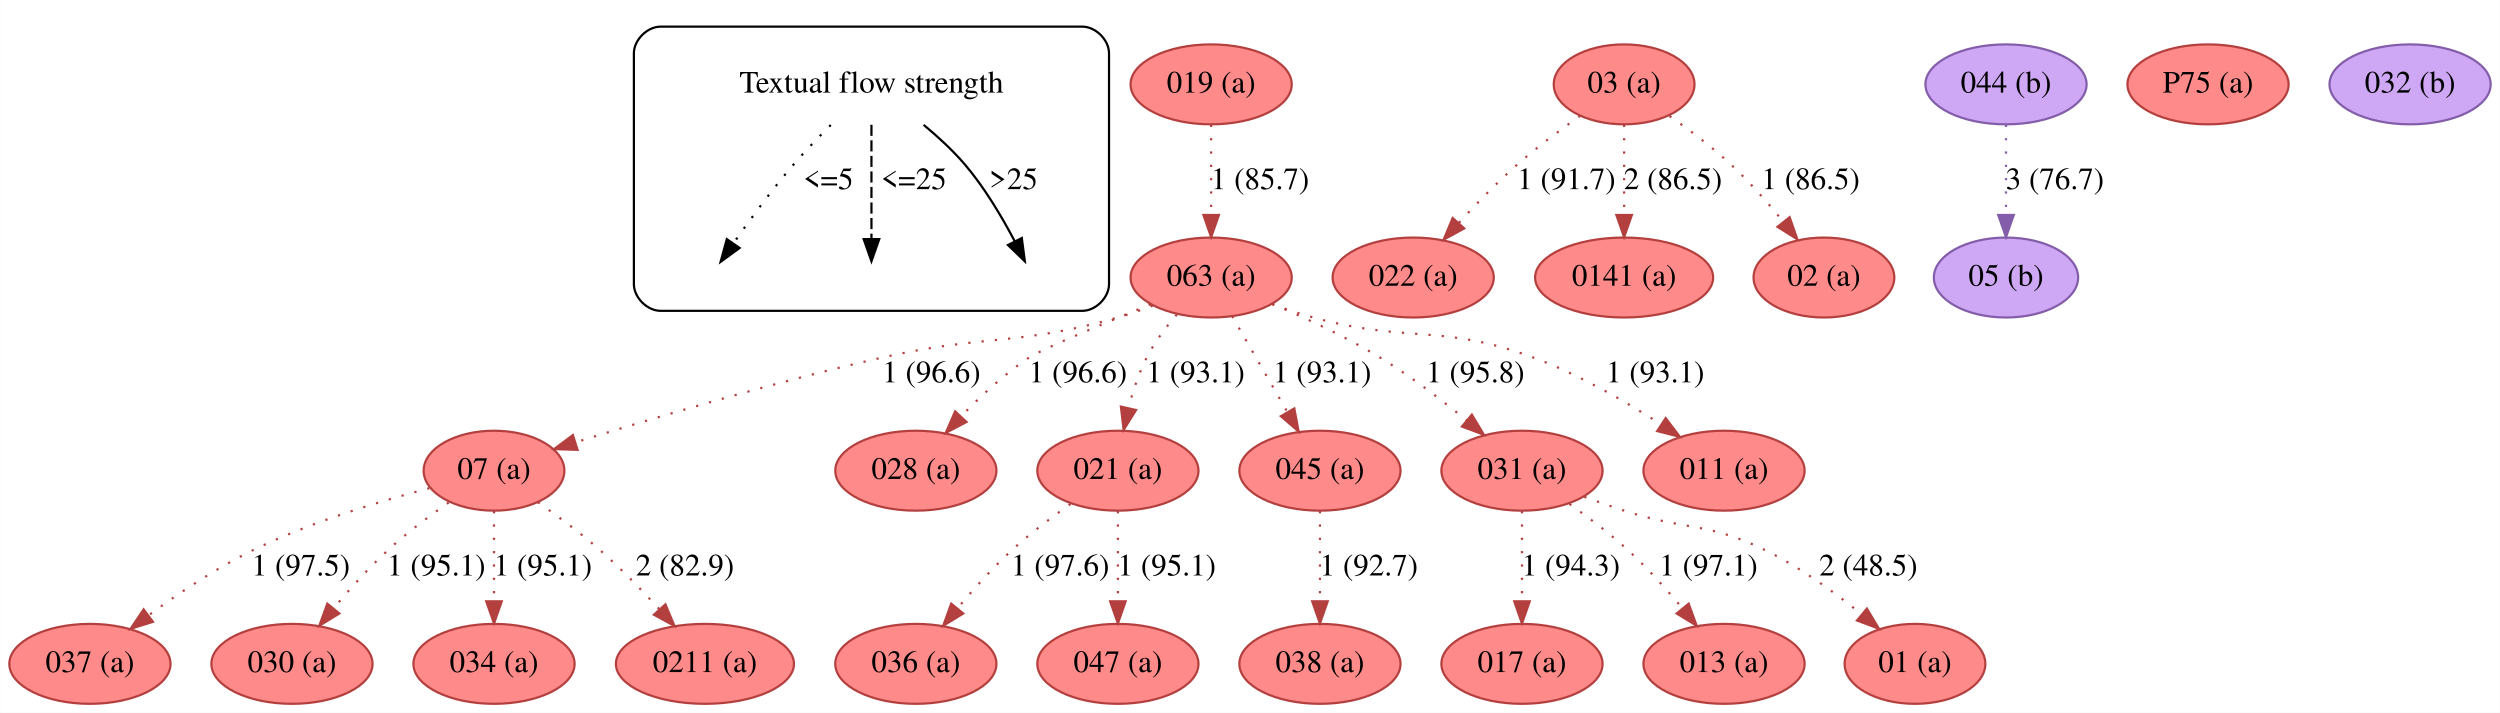
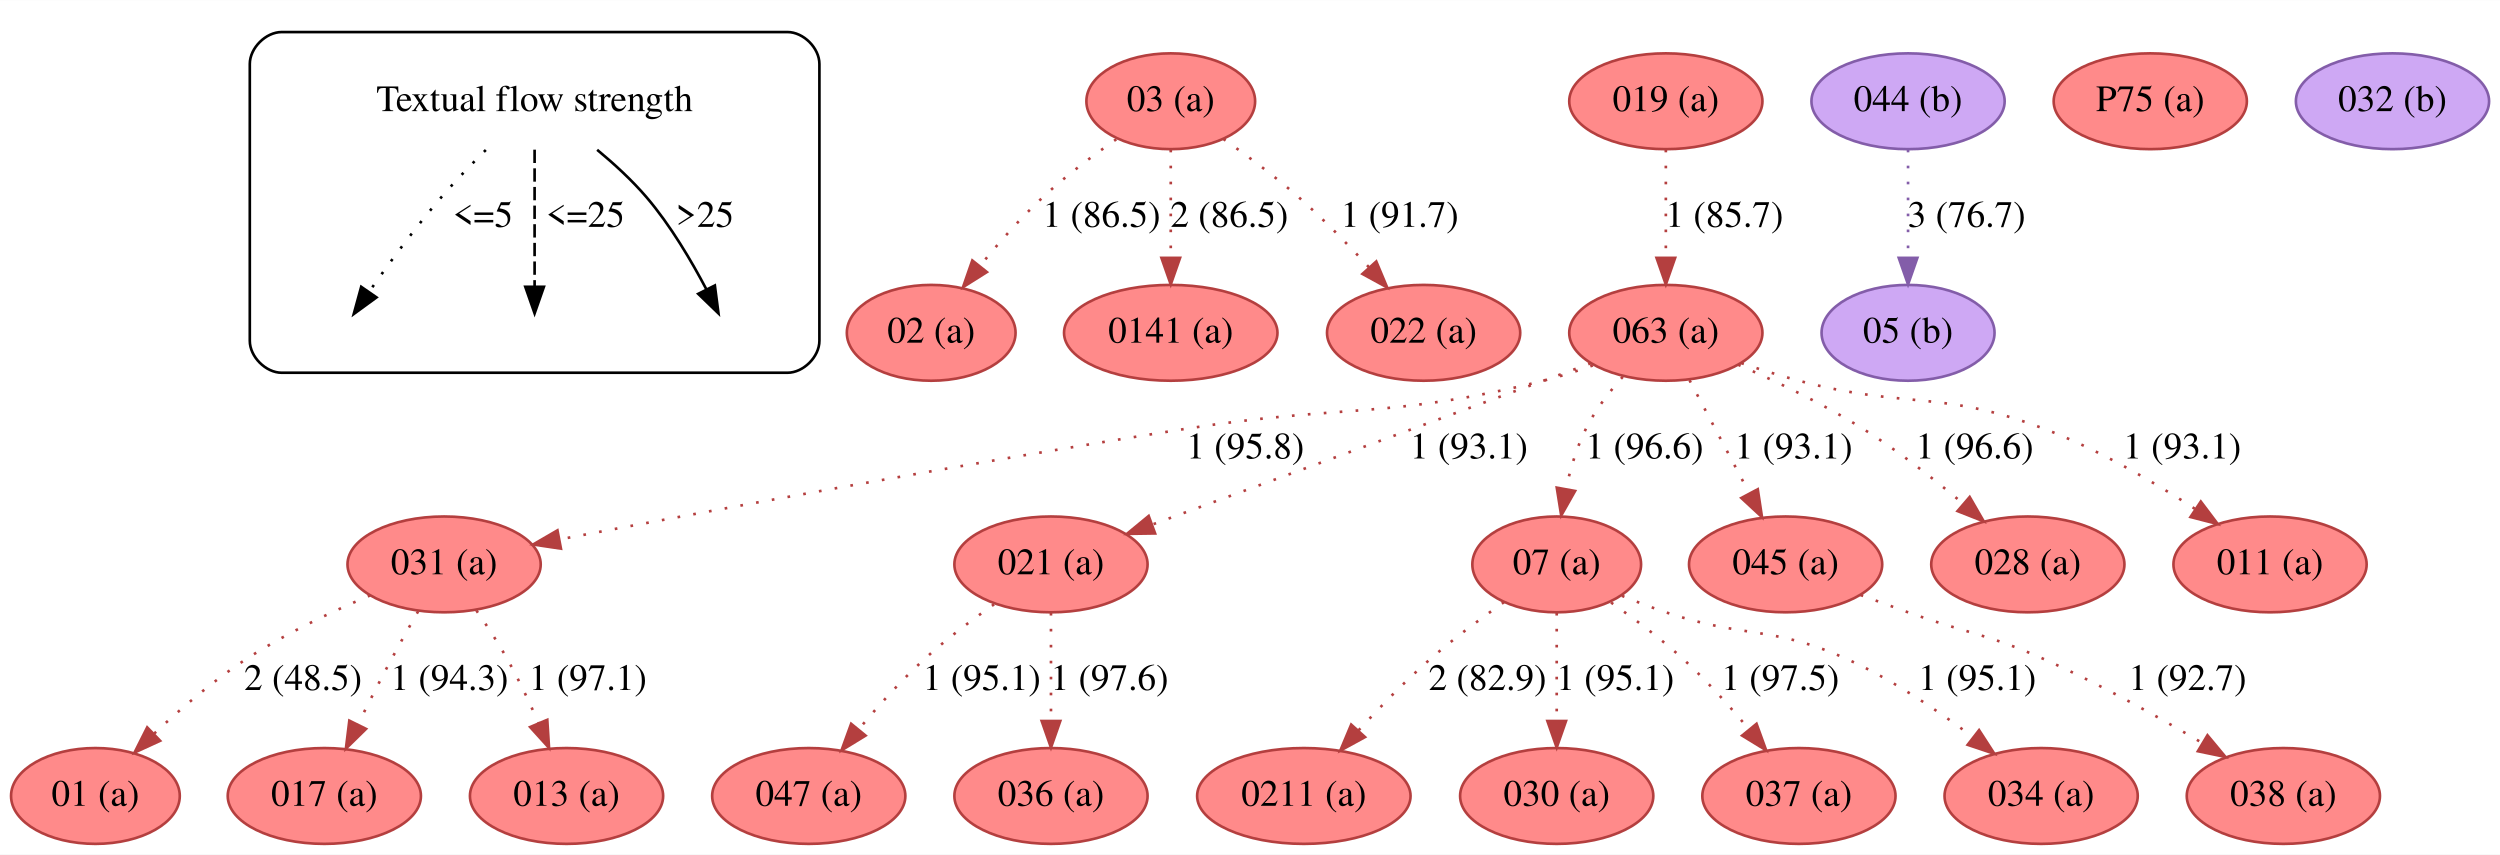
- <svg xmlns="http://www.w3.org/2000/svg" width="1126pt" height="321pt" viewBox="0.00 0.00 1125.79 321.00">
+ <svg xmlns="http://www.w3.org/2000/svg" width="939pt" height="321pt" viewBox="0.00 0.00 939.24 321.00">
  <g id="graph0" class="graph" transform="scale(1 1) rotate(0) translate(4 317)">
-     <polygon fill="white" stroke="none" points="-4,4 -4,-317 1121.79,-317 1121.79,4 -4,4" />
+     <polygon fill="white" stroke="none" points="-4,4 -4,-317 935.244,-317 935.244,4 -4,4" />
    <g id="clust1" class="cluster">
-       <path fill="none" stroke="black" d="M293.397,-177C293.397,-177 483.397,-177 483.397,-177 489.397,-177 495.397,-183 495.397,-189 495.397,-189 495.397,-293 495.397,-293 495.397,-299 489.397,-305 483.397,-305 483.397,-305 293.397,-305 293.397,-305 287.397,-305 281.397,-299 281.397,-293 281.397,-293 281.397,-189 281.397,-189 281.397,-183 287.397,-177 293.397,-177" />
+       <path fill="none" stroke="black" d="M101.847,-177C101.847,-177 291.847,-177 291.847,-177 297.847,-177 303.847,-183 303.847,-189 303.847,-189 303.847,-293 303.847,-293 303.847,-299 297.847,-305 291.847,-305 291.847,-305 101.847,-305 101.847,-305 95.847,-305 89.847,-299 89.847,-293 89.847,-293 89.847,-189 89.847,-189 89.847,-183 95.847,-177 101.847,-177" />
    </g>
    <g id="node1" class="node">
-       <text text-anchor="middle" x="388.397" y="-275.3" font-family="Times,serif" font-size="14.00">Textual flow strength</text>
+       <text text-anchor="middle" x="196.847" y="-275.3" font-family="Times,serif" font-size="14.00">Textual flow strength</text>
    </g>
    <g id="edge1" class="edge">
-       <path fill="none" stroke="black" stroke-dasharray="1,5" d="M370.062,-260.686C364.529,-255.194 358.557,-248.989 353.397,-243 343.568,-231.593 333.469,-217.779 326.31,-207.563" />
-       <polygon fill="black" stroke="black" points="329.011,-205.314 320.453,-199.068 323.248,-209.288 329.011,-205.314" />
-       <text text-anchor="middle" x="368.897" y="-231.8" font-family="Times,serif" font-size="14.00">&lt;=5  </text>
+       <path fill="none" stroke="black" stroke-dasharray="1,5" d="M178.513,-260.686C172.98,-255.194 167.008,-248.989 161.847,-243 152.018,-231.593 141.919,-217.779 134.761,-207.563" />
+       <polygon fill="black" stroke="black" points="137.461,-205.314 128.903,-199.068 131.699,-209.288 137.461,-205.314" />
+       <text text-anchor="middle" x="177.347" y="-231.8" font-family="Times,serif" font-size="14.00">&lt;=5  </text>
    </g>
    <g id="edge2" class="edge">
-       <path fill="none" stroke="black" stroke-dasharray="5,2" d="M388.397,-260.799C388.397,-245.794 388.397,-224.174 388.397,-209.409" />
-       <polygon fill="black" stroke="black" points="391.897,-209.293 388.397,-199.293 384.897,-209.293 391.897,-209.293" />
-       <text text-anchor="middle" x="407.397" y="-231.8" font-family="Times,serif" font-size="14.00">  &lt;=25</text>
+       <path fill="none" stroke="black" stroke-dasharray="5,2" d="M196.847,-260.799C196.847,-245.794 196.847,-224.174 196.847,-209.409" />
+       <polygon fill="black" stroke="black" points="200.347,-209.293 196.847,-199.293 193.347,-209.293 200.347,-209.293" />
+       <text text-anchor="middle" x="215.847" y="-231.8" font-family="Times,serif" font-size="14.00">  &lt;=25</text>
    </g>
    <g id="edge3" class="edge">
-       <path fill="none" stroke="black" d="M411.9,-260.76C418.303,-255.462 424.963,-249.344 430.397,-243 439.484,-232.39 447.492,-218.689 452.943,-208.313" />
-       <polygon fill="black" stroke="black" points="456.119,-209.789 457.488,-199.283 449.866,-206.642 456.119,-209.789" />
-       <text text-anchor="middle" x="452.397" y="-231.8" font-family="Times,serif" font-size="14.00">&gt;25</text>
+       <path fill="none" stroke="black" d="M220.351,-260.76C226.753,-255.462 233.414,-249.344 238.847,-243 247.935,-232.39 255.942,-218.689 261.394,-208.313" />
+       <polygon fill="black" stroke="black" points="264.569,-209.789 265.938,-199.283 258.316,-206.642 264.569,-209.789" />
+       <text text-anchor="middle" x="260.847" y="-231.8" font-family="Times,serif" font-size="14.00">&gt;25</text>
    </g>
    <g id="node5" class="node">
-       <ellipse fill="#ff8a8a" stroke="#b43f3f" cx="541.397" cy="-192" rx="36.294" ry="18" />
-       <text text-anchor="middle" x="541.397" y="-188.3" font-family="Times,serif" font-size="14.00">063 (a)</text>
+       <ellipse fill="#ff8a8a" stroke="#b43f3f" cx="435.847" cy="-279" rx="31.695" ry="18" />
+       <text text-anchor="middle" x="435.847" y="-275.3" font-family="Times,serif" font-size="14.00">03 (a)</text>
    </g>
    <g id="node6" class="node">
-       <ellipse fill="#ff8a8a" stroke="#b43f3f" cx="218.397" cy="-105" rx="31.695" ry="18" />
-       <text text-anchor="middle" x="218.397" y="-101.3" font-family="Times,serif" font-size="14.00">07 (a)</text>
+       <ellipse fill="#ff8a8a" stroke="#b43f3f" cx="345.847" cy="-192" rx="31.695" ry="18" />
+       <text text-anchor="middle" x="345.847" y="-188.3" font-family="Times,serif" font-size="14.00">02 (a)</text>
    </g>
    <g id="edge4" class="edge">
-       <path fill="none" stroke="#b43f3f" stroke-dasharray="1,5" d="M515.039,-179.323C509.918,-177.343 504.543,-175.46 499.397,-174 453.425,-160.959 439.996,-166.58 393.397,-156 345.159,-145.048 290.477,-128.793 255.27,-117.817" />
-       <polygon fill="#b43f3f" stroke="#b43f3f" points="256.027,-114.386 245.438,-114.731 253.931,-121.065 256.027,-114.386" />
-       <text text-anchor="middle" x="415.397" y="-144.8" font-family="Times,serif" font-size="14.00">1 (96.6)</text>
+       <path fill="none" stroke="#b43f3f" stroke-dasharray="1,5" d="M415.385,-264.718C406.533,-258.567 396.29,-250.883 387.847,-243 379.432,-235.144 371.085,-225.653 364.075,-217.06" />
+       <polygon fill="#b43f3f" stroke="#b43f3f" points="366.771,-214.827 357.806,-209.18 361.293,-219.185 366.771,-214.827" />
+       <text text-anchor="middle" x="409.847" y="-231.8" font-family="Times,serif" font-size="14.00">1 (86.5)</text>
    </g>
    <g id="node7" class="node">
-       <ellipse fill="#ff8a8a" stroke="#b43f3f" cx="408.397" cy="-105" rx="36.294" ry="18" />
-       <text text-anchor="middle" x="408.397" y="-101.3" font-family="Times,serif" font-size="14.00">028 (a)</text>
+       <ellipse fill="#ff8a8a" stroke="#b43f3f" cx="435.847" cy="-192" rx="40.094" ry="18" />
+       <text text-anchor="middle" x="435.847" y="-188.3" font-family="Times,serif" font-size="14.00">0141 (a)</text>
    </g>
    <g id="edge5" class="edge">
-       <path fill="none" stroke="#b43f3f" stroke-dasharray="1,5" d="M514.214,-179.983C492.278,-170.996 464.286,-159.27 459.397,-156 448.285,-148.568 437.487,-138.528 428.709,-129.395" />
-       <polygon fill="#b43f3f" stroke="#b43f3f" points="431.22,-126.955 421.849,-122.013 426.093,-131.721 431.22,-126.955" />
-       <text text-anchor="middle" x="481.397" y="-144.8" font-family="Times,serif" font-size="14.00">1 (96.6)</text>
+       <path fill="none" stroke="#b43f3f" stroke-dasharray="1,5" d="M435.847,-260.799C435.847,-249.163 435.847,-233.548 435.847,-220.237" />
+       <polygon fill="#b43f3f" stroke="#b43f3f" points="439.347,-220.175 435.847,-210.175 432.347,-220.175 439.347,-220.175" />
+       <text text-anchor="middle" x="457.847" y="-231.8" font-family="Times,serif" font-size="14.00">2 (86.5)</text>
    </g>
    <g id="node8" class="node">
-       <ellipse fill="#ff8a8a" stroke="#b43f3f" cx="499.397" cy="-105" rx="36.294" ry="18" />
-       <text text-anchor="middle" x="499.397" y="-101.3" font-family="Times,serif" font-size="14.00">021 (a)</text>
+       <ellipse fill="#ff8a8a" stroke="#b43f3f" cx="530.847" cy="-192" rx="36.294" ry="18" />
+       <text text-anchor="middle" x="530.847" y="-188.3" font-family="Times,serif" font-size="14.00">022 (a)</text>
    </g>
    <g id="edge6" class="edge">
-       <path fill="none" stroke="#b43f3f" stroke-dasharray="1,5" d="M525.92,-175.327C520.997,-169.626 515.921,-162.884 512.397,-156 508.8,-148.974 506.14,-140.871 504.198,-133.26" />
-       <polygon fill="#b43f3f" stroke="#b43f3f" points="507.576,-132.328 501.973,-123.336 500.745,-133.859 507.576,-132.328" />
-       <text text-anchor="middle" x="534.397" y="-144.8" font-family="Times,serif" font-size="14.00">1 (93.1)</text>
+       <path fill="none" stroke="#b43f3f" stroke-dasharray="1,5" d="M455.633,-264.822C464.55,-258.572 475.033,-250.781 483.847,-243 493.011,-234.911 502.378,-225.276 510.314,-216.632" />
+       <polygon fill="#b43f3f" stroke="#b43f3f" points="513.057,-218.816 517.153,-209.045 507.858,-214.129 513.057,-218.816" />
+       <text text-anchor="middle" x="521.847" y="-231.8" font-family="Times,serif" font-size="14.00">1 (91.7)</text>
    </g>
    <g id="node9" class="node">
-       <ellipse fill="#ff8a8a" stroke="#b43f3f" cx="590.397" cy="-105" rx="36.294" ry="18" />
-       <text text-anchor="middle" x="590.397" y="-101.3" font-family="Times,serif" font-size="14.00">045 (a)</text>
+       <ellipse fill="#ff8a8a" stroke="#b43f3f" cx="162.847" cy="-105" rx="36.294" ry="18" />
+       <text text-anchor="middle" x="162.847" y="-101.3" font-family="Times,serif" font-size="14.00">031 (a)</text>
+     </g>
+     <g id="node10" class="node">
+       <ellipse fill="#ff8a8a" stroke="#b43f3f" cx="31.847" cy="-18" rx="31.695" ry="18" />
+       <text text-anchor="middle" x="31.847" y="-14.3" font-family="Times,serif" font-size="14.00">01 (a)</text>
    </g>
    <g id="edge7" class="edge">
-       <path fill="none" stroke="#b43f3f" stroke-dasharray="1,5" d="M550.844,-174.611C557.917,-162.343 567.721,-145.336 575.798,-131.324" />
-       <polygon fill="#b43f3f" stroke="#b43f3f" points="578.849,-133.04 580.811,-122.629 572.784,-129.544 578.849,-133.04" />
-       <text text-anchor="middle" x="591.397" y="-144.8" font-family="Times,serif" font-size="14.00">1 (93.1)</text>
-     </g>
-     <g id="node10" class="node">
-       <ellipse fill="#ff8a8a" stroke="#b43f3f" cx="681.397" cy="-105" rx="36.294" ry="18" />
-       <text text-anchor="middle" x="681.397" y="-101.3" font-family="Times,serif" font-size="14.00">031 (a)</text>
+       <path fill="none" stroke="#b43f3f" stroke-dasharray="1,5" d="M135.1,-93.351C120.494,-87.186 102.604,-78.726 87.847,-69 75.825,-61.077 63.751,-50.681 53.908,-41.422" />
+       <polygon fill="#b43f3f" stroke="#b43f3f" points="56.163,-38.734 46.537,-34.309 51.303,-43.772 56.163,-38.734" />
+       <text text-anchor="middle" x="109.847" y="-57.8" font-family="Times,serif" font-size="14.00">2 (48.5)</text>
+     </g>
+     <g id="node11" class="node">
+       <ellipse fill="#ff8a8a" stroke="#b43f3f" cx="117.847" cy="-18" rx="36.294" ry="18" />
+       <text text-anchor="middle" x="117.847" y="-14.3" font-family="Times,serif" font-size="14.00">017 (a)</text>
    </g>
    <g id="edge8" class="edge">
-       <path fill="none" stroke="#b43f3f" stroke-dasharray="1,5" d="M568.91,-180.157C583.704,-173.88 602.016,-165.375 617.397,-156 630.96,-147.733 644.98,-137.059 656.428,-127.698" />
-       <polygon fill="#b43f3f" stroke="#b43f3f" points="658.824,-130.257 664.266,-121.166 654.343,-124.879 658.824,-130.257" />
-       <text text-anchor="middle" x="660.397" y="-144.8" font-family="Times,serif" font-size="14.00">1 (95.8)</text>
-     </g>
-     <g id="node11" class="node">
-       <ellipse fill="#ff8a8a" stroke="#b43f3f" cx="772.397" cy="-105" rx="36.294" ry="18" />
-       <text text-anchor="middle" x="772.397" y="-101.3" font-family="Times,serif" font-size="14.00">011 (a)</text>
+       <path fill="none" stroke="#b43f3f" stroke-dasharray="1,5" d="M153.094,-87.371C149.773,-81.593 146.083,-75.047 142.847,-69 138.68,-61.213 134.316,-52.645 130.423,-44.834" />
+       <polygon fill="#b43f3f" stroke="#b43f3f" points="133.519,-43.2 125.951,-35.785 127.244,-46.301 133.519,-43.2" />
+       <text text-anchor="middle" x="164.847" y="-57.8" font-family="Times,serif" font-size="14.00">1 (94.3)</text>
+     </g>
+     <g id="node12" class="node">
+       <ellipse fill="#ff8a8a" stroke="#b43f3f" cx="208.847" cy="-18" rx="36.294" ry="18" />
+       <text text-anchor="middle" x="208.847" y="-14.3" font-family="Times,serif" font-size="14.00">013 (a)</text>
    </g>
    <g id="edge9" class="edge">
-       <path fill="none" stroke="#b43f3f" stroke-dasharray="1,5" d="M568.873,-179.96C574.912,-177.783 581.32,-175.662 587.397,-174 630.534,-162.204 644.437,-171.471 686.397,-156 706.769,-148.489 727.872,-136.297 744.076,-125.832" />
-       <polygon fill="#b43f3f" stroke="#b43f3f" points="746.127,-128.672 752.538,-120.237 742.266,-122.833 746.127,-128.672" />
-       <text text-anchor="middle" x="741.397" y="-144.8" font-family="Times,serif" font-size="14.00">1 (93.1)</text>
-     </g>
-     <g id="node12" class="node">
-       <ellipse fill="#ff8a8a" stroke="#b43f3f" cx="36.397" cy="-18" rx="36.294" ry="18" />
-       <text text-anchor="middle" x="36.397" y="-14.3" font-family="Times,serif" font-size="14.00">037 (a)</text>
+       <path fill="none" stroke="#b43f3f" stroke-dasharray="1,5" d="M174.977,-87.67C178.996,-81.917 183.336,-75.309 186.847,-69 190.997,-61.542 194.949,-53.148 198.328,-45.398" />
+       <polygon fill="#b43f3f" stroke="#b43f3f" points="201.611,-46.618 202.274,-36.044 195.162,-43.897 201.611,-46.618" />
+       <text text-anchor="middle" x="216.847" y="-57.8" font-family="Times,serif" font-size="14.00">1 (97.1)</text>
+     </g>
+     <g id="node13" class="node">
+       <ellipse fill="#ff8a8a" stroke="#b43f3f" cx="390.847" cy="-105" rx="36.294" ry="18" />
+       <text text-anchor="middle" x="390.847" y="-101.3" font-family="Times,serif" font-size="14.00">021 (a)</text>
+     </g>
+     <g id="node14" class="node">
+       <ellipse fill="#ff8a8a" stroke="#b43f3f" cx="299.847" cy="-18" rx="36.294" ry="18" />
+       <text text-anchor="middle" x="299.847" y="-14.3" font-family="Times,serif" font-size="14.00">047 (a)</text>
    </g>
    <g id="edge10" class="edge">
-       <path fill="none" stroke="#b43f3f" stroke-dasharray="1,5" d="M189.287,-97.118C166.808,-91.225 135.276,-81.681 109.397,-69 93.102,-61.016 76.302,-49.754 62.933,-39.939" />
-       <polygon fill="#b43f3f" stroke="#b43f3f" points="64.782,-36.951 54.682,-33.748 60.58,-42.55 64.782,-36.951" />
-       <text text-anchor="middle" x="131.397" y="-57.8" font-family="Times,serif" font-size="14.00">1 (97.5)</text>
-     </g>
-     <g id="node13" class="node">
-       <ellipse fill="#ff8a8a" stroke="#b43f3f" cx="127.397" cy="-18" rx="36.294" ry="18" />
-       <text text-anchor="middle" x="127.397" y="-14.3" font-family="Times,serif" font-size="14.00">030 (a)</text>
+       <path fill="none" stroke="#b43f3f" stroke-dasharray="1,5" d="M369.476,-90.006C360.855,-83.963 351.033,-76.554 342.847,-69 334.303,-61.115 325.771,-51.619 318.587,-43.029" />
+       <polygon fill="#b43f3f" stroke="#b43f3f" points="321.191,-40.685 312.155,-35.154 315.77,-45.114 321.191,-40.685" />
+       <text text-anchor="middle" x="364.847" y="-57.8" font-family="Times,serif" font-size="14.00">1 (95.1)</text>
+     </g>
+     <g id="node15" class="node">
+       <ellipse fill="#ff8a8a" stroke="#b43f3f" cx="390.847" cy="-18" rx="36.294" ry="18" />
+       <text text-anchor="middle" x="390.847" y="-14.3" font-family="Times,serif" font-size="14.00">036 (a)</text>
    </g>
    <g id="edge11" class="edge">
-       <path fill="none" stroke="#b43f3f" stroke-dasharray="1,5" d="M197.978,-90.672C189.134,-84.512 178.886,-76.834 170.397,-69 161.853,-61.115 153.321,-51.619 146.136,-43.029" />
-       <polygon fill="#b43f3f" stroke="#b43f3f" points="148.741,-40.685 139.704,-35.154 143.32,-45.114 148.741,-40.685" />
-       <text text-anchor="middle" x="192.397" y="-57.8" font-family="Times,serif" font-size="14.00">1 (95.1)</text>
-     </g>
-     <g id="node14" class="node">
-       <ellipse fill="#ff8a8a" stroke="#b43f3f" cx="218.397" cy="-18" rx="36.294" ry="18" />
-       <text text-anchor="middle" x="218.397" y="-14.3" font-family="Times,serif" font-size="14.00">034 (a)</text>
+       <path fill="none" stroke="#b43f3f" stroke-dasharray="1,5" d="M390.847,-86.799C390.847,-75.163 390.847,-59.548 390.847,-46.237" />
+       <polygon fill="#b43f3f" stroke="#b43f3f" points="394.347,-46.175 390.847,-36.175 387.347,-46.175 394.347,-46.175" />
+       <text text-anchor="middle" x="412.847" y="-57.8" font-family="Times,serif" font-size="14.00">1 (97.6)</text>
+     </g>
+     <g id="node16" class="node">
+       <ellipse fill="#ff8a8a" stroke="#b43f3f" cx="621.847" cy="-192" rx="36.294" ry="18" />
+       <text text-anchor="middle" x="621.847" y="-188.3" font-family="Times,serif" font-size="14.00">063 (a)</text>
    </g>
    <g id="edge12" class="edge">
-       <path fill="none" stroke="#b43f3f" stroke-dasharray="1,5" d="M218.397,-86.799C218.397,-75.163 218.397,-59.548 218.397,-46.237" />
-       <polygon fill="#b43f3f" stroke="#b43f3f" points="221.897,-46.175 218.397,-36.175 214.897,-46.175 221.897,-46.175" />
-       <text text-anchor="middle" x="240.397" y="-57.8" font-family="Times,serif" font-size="14.00">1 (95.1)</text>
-     </g>
-     <g id="node15" class="node">
-       <ellipse fill="#ff8a8a" stroke="#b43f3f" cx="313.397" cy="-18" rx="40.094" ry="18" />
-       <text text-anchor="middle" x="313.397" y="-14.3" font-family="Times,serif" font-size="14.00">0211 (a)</text>
+       <path fill="none" stroke="#b43f3f" stroke-dasharray="1,5" d="M594.427,-179.746C588.384,-177.583 581.961,-175.521 575.847,-174 517.533,-159.497 501.213,-165.302 441.847,-156 358.267,-142.904 261.117,-124.847 206.318,-114.4" />
+       <polygon fill="#b43f3f" stroke="#b43f3f" points="206.745,-110.918 196.266,-112.478 205.431,-117.793 206.745,-110.918" />
+       <text text-anchor="middle" x="463.847" y="-144.8" font-family="Times,serif" font-size="14.00">1 (95.8)</text>
    </g>
    <g id="edge13" class="edge">
-       <path fill="none" stroke="#b43f3f" stroke-dasharray="1,5" d="M238.182,-90.822C247.1,-84.572 257.582,-76.781 266.397,-69 275.56,-60.911 284.927,-51.276 292.863,-42.632" />
-       <polygon fill="#b43f3f" stroke="#b43f3f" points="295.606,-44.816 299.702,-35.045 290.407,-40.13 295.606,-44.816" />
-       <text text-anchor="middle" x="304.397" y="-57.8" font-family="Times,serif" font-size="14.00">2 (82.9)</text>
-     </g>
-     <g id="node16" class="node">
-       <ellipse fill="#ff8a8a" stroke="#b43f3f" cx="408.397" cy="-18" rx="36.294" ry="18" />
-       <text text-anchor="middle" x="408.397" y="-14.3" font-family="Times,serif" font-size="14.00">036 (a)</text>
+       <path fill="none" stroke="#b43f3f" stroke-dasharray="1,5" d="M593.631,-180.563C587.754,-178.392 581.599,-176.12 575.847,-174 525.005,-155.261 466.277,-133.687 428.872,-119.955" />
+       <polygon fill="#b43f3f" stroke="#b43f3f" points="429.97,-116.629 419.376,-116.469 427.557,-123.2 429.97,-116.629" />
+       <text text-anchor="middle" x="547.847" y="-144.8" font-family="Times,serif" font-size="14.00">1 (93.1)</text>
+     </g>
+     <g id="node17" class="node">
+       <ellipse fill="#ff8a8a" stroke="#b43f3f" cx="580.847" cy="-105" rx="31.695" ry="18" />
+       <text text-anchor="middle" x="580.847" y="-101.3" font-family="Times,serif" font-size="14.00">07 (a)</text>
    </g>
    <g id="edge14" class="edge">
-       <path fill="none" stroke="#b43f3f" stroke-dasharray="1,5" d="M478.025,-90.006C469.404,-83.963 459.582,-76.554 451.397,-69 442.853,-61.115 434.321,-51.619 427.136,-43.029" />
-       <polygon fill="#b43f3f" stroke="#b43f3f" points="429.741,-40.685 420.704,-35.154 424.32,-45.114 429.741,-40.685" />
-       <text text-anchor="middle" x="473.397" y="-57.8" font-family="Times,serif" font-size="14.00">1 (97.6)</text>
-     </g>
-     <g id="node17" class="node">
-       <ellipse fill="#ff8a8a" stroke="#b43f3f" cx="499.397" cy="-18" rx="36.294" ry="18" />
-       <text text-anchor="middle" x="499.397" y="-14.3" font-family="Times,serif" font-size="14.00">047 (a)</text>
+       <path fill="none" stroke="#b43f3f" stroke-dasharray="1,5" d="M605.67,-175.481C600.564,-169.793 595.347,-163.019 591.847,-156 588.357,-149 585.966,-140.905 584.332,-133.294" />
+       <polygon fill="#b43f3f" stroke="#b43f3f" points="587.76,-132.583 582.539,-123.364 580.871,-133.827 587.76,-132.583" />
+       <text text-anchor="middle" x="613.847" y="-144.8" font-family="Times,serif" font-size="14.00">1 (96.6)</text>
+     </g>
+     <g id="node18" class="node">
+       <ellipse fill="#ff8a8a" stroke="#b43f3f" cx="666.847" cy="-105" rx="36.294" ry="18" />
+       <text text-anchor="middle" x="666.847" y="-101.3" font-family="Times,serif" font-size="14.00">045 (a)</text>
    </g>
    <g id="edge15" class="edge">
-       <path fill="none" stroke="#b43f3f" stroke-dasharray="1,5" d="M499.397,-86.799C499.397,-75.163 499.397,-59.548 499.397,-46.237" />
-       <polygon fill="#b43f3f" stroke="#b43f3f" points="502.897,-46.175 499.397,-36.175 495.897,-46.175 502.897,-46.175" />
-       <text text-anchor="middle" x="521.397" y="-57.8" font-family="Times,serif" font-size="14.00">1 (95.1)</text>
-     </g>
-     <g id="node18" class="node">
-       <ellipse fill="#ff8a8a" stroke="#b43f3f" cx="590.397" cy="-18" rx="36.294" ry="18" />
-       <text text-anchor="middle" x="590.397" y="-14.3" font-family="Times,serif" font-size="14.00">038 (a)</text>
+       <path fill="none" stroke="#b43f3f" stroke-dasharray="1,5" d="M630.738,-174.207C637.148,-162.099 645.918,-145.533 653.21,-131.759" />
+       <polygon fill="#b43f3f" stroke="#b43f3f" points="656.389,-133.234 657.975,-122.758 650.203,-129.959 656.389,-133.234" />
+       <text text-anchor="middle" x="669.847" y="-144.8" font-family="Times,serif" font-size="14.00">1 (93.1)</text>
+     </g>
+     <g id="node19" class="node">
+       <ellipse fill="#ff8a8a" stroke="#b43f3f" cx="757.847" cy="-105" rx="36.294" ry="18" />
+       <text text-anchor="middle" x="757.847" y="-101.3" font-family="Times,serif" font-size="14.00">028 (a)</text>
    </g>
    <g id="edge16" class="edge">
-       <path fill="none" stroke="#b43f3f" stroke-dasharray="1,5" d="M590.397,-86.799C590.397,-75.163 590.397,-59.548 590.397,-46.237" />
-       <polygon fill="#b43f3f" stroke="#b43f3f" points="593.897,-46.175 590.397,-36.175 586.897,-46.175 593.897,-46.175" />
-       <text text-anchor="middle" x="612.397" y="-57.8" font-family="Times,serif" font-size="14.00">1 (92.7)</text>
-     </g>
-     <g id="node19" class="node">
-       <ellipse fill="#ff8a8a" stroke="#b43f3f" cx="681.397" cy="-18" rx="36.294" ry="18" />
-       <text text-anchor="middle" x="681.397" y="-14.3" font-family="Times,serif" font-size="14.00">017 (a)</text>
+       <path fill="none" stroke="#b43f3f" stroke-dasharray="1,5" d="M649.023,-179.997C663.378,-173.731 681.039,-165.289 695.847,-156 709.044,-147.722 722.633,-137.047 733.712,-127.688" />
+       <polygon fill="#b43f3f" stroke="#b43f3f" points="736.001,-130.335 741.296,-121.158 731.434,-125.031 736.001,-130.335" />
+       <text text-anchor="middle" x="737.847" y="-144.8" font-family="Times,serif" font-size="14.00">1 (96.6)</text>
+     </g>
+     <g id="node20" class="node">
+       <ellipse fill="#ff8a8a" stroke="#b43f3f" cx="848.847" cy="-105" rx="36.294" ry="18" />
+       <text text-anchor="middle" x="848.847" y="-101.3" font-family="Times,serif" font-size="14.00">011 (a)</text>
    </g>
    <g id="edge17" class="edge">
-       <path fill="none" stroke="#b43f3f" stroke-dasharray="1,5" d="M681.397,-86.799C681.397,-75.163 681.397,-59.548 681.397,-46.237" />
-       <polygon fill="#b43f3f" stroke="#b43f3f" points="684.897,-46.175 681.397,-36.175 677.897,-46.175 684.897,-46.175" />
-       <text text-anchor="middle" x="703.397" y="-57.8" font-family="Times,serif" font-size="14.00">1 (94.3)</text>
-     </g>
-     <g id="node20" class="node">
-       <ellipse fill="#ff8a8a" stroke="#b43f3f" cx="772.397" cy="-18" rx="36.294" ry="18" />
-       <text text-anchor="middle" x="772.397" y="-14.3" font-family="Times,serif" font-size="14.00">013 (a)</text>
+       <path fill="none" stroke="#b43f3f" stroke-dasharray="1,5" d="M650.201,-180.621C657.219,-178.258 664.76,-175.889 671.847,-174 712.106,-163.27 724.89,-170.773 763.847,-156 783.973,-148.368 804.831,-136.174 820.848,-125.738" />
+       <polygon fill="#b43f3f" stroke="#b43f3f" points="822.834,-128.621 829.213,-120.162 818.951,-122.797 822.834,-128.621" />
+       <text text-anchor="middle" x="815.847" y="-144.8" font-family="Times,serif" font-size="14.00">1 (93.1)</text>
+     </g>
+     <g id="node21" class="node">
+       <ellipse fill="#ff8a8a" stroke="#b43f3f" cx="485.847" cy="-18" rx="40.094" ry="18" />
+       <text text-anchor="middle" x="485.847" y="-14.3" font-family="Times,serif" font-size="14.00">0211 (a)</text>
    </g>
    <g id="edge18" class="edge">
-       <path fill="none" stroke="#b43f3f" stroke-dasharray="1,5" d="M702.768,-90.006C711.389,-83.963 721.211,-76.554 729.397,-69 737.941,-61.115 746.472,-51.619 753.657,-43.029" />
-       <polygon fill="#b43f3f" stroke="#b43f3f" points="756.474,-45.114 760.089,-35.154 751.053,-40.685 756.474,-45.114" />
-       <text text-anchor="middle" x="765.397" y="-57.8" font-family="Times,serif" font-size="14.00">1 (97.1)</text>
-     </g>
-     <g id="node21" class="node">
-       <ellipse fill="#ff8a8a" stroke="#b43f3f" cx="858.397" cy="-18" rx="31.695" ry="18" />
-       <text text-anchor="middle" x="858.397" y="-14.3" font-family="Times,serif" font-size="14.00">01 (a)</text>
+       <path fill="none" stroke="#b43f3f" stroke-dasharray="1,5" d="M561.062,-90.822C552.144,-84.572 541.662,-76.781 532.847,-69 523.684,-60.911 514.317,-51.276 506.38,-42.632" />
+       <polygon fill="#b43f3f" stroke="#b43f3f" points="508.837,-40.13 499.541,-35.045 503.638,-44.816 508.837,-40.13" />
+       <text text-anchor="middle" x="554.847" y="-57.8" font-family="Times,serif" font-size="14.00">2 (82.9)</text>
+     </g>
+     <g id="node22" class="node">
+       <ellipse fill="#ff8a8a" stroke="#b43f3f" cx="580.847" cy="-18" rx="36.294" ry="18" />
+       <text text-anchor="middle" x="580.847" y="-14.3" font-family="Times,serif" font-size="14.00">030 (a)</text>
    </g>
    <g id="edge19" class="edge">
-       <path fill="none" stroke="#b43f3f" stroke-dasharray="1,5" d="M709.492,-93.213C715.377,-91.067 721.567,-88.894 727.397,-87 755.499,-77.871 764.889,-82.055 791.397,-69 806.736,-61.445 822.147,-50.254 834.315,-40.374" />
-       <polygon fill="#b43f3f" stroke="#b43f3f" points="836.749,-42.901 842.18,-33.804 832.261,-37.529 836.749,-42.901" />
-       <text text-anchor="middle" x="837.397" y="-57.8" font-family="Times,serif" font-size="14.00">2 (48.5)</text>
-     </g>
-     <g id="node22" class="node">
-       <ellipse fill="#ff8a8a" stroke="#b43f3f" cx="727.397" cy="-279" rx="31.695" ry="18" />
-       <text text-anchor="middle" x="727.397" y="-275.3" font-family="Times,serif" font-size="14.00">03 (a)</text>
+       <path fill="none" stroke="#b43f3f" stroke-dasharray="1,5" d="M580.847,-86.799C580.847,-75.163 580.847,-59.548 580.847,-46.237" />
+       <polygon fill="#b43f3f" stroke="#b43f3f" points="584.347,-46.175 580.847,-36.175 577.347,-46.175 584.347,-46.175" />
+       <text text-anchor="middle" x="602.847" y="-57.8" font-family="Times,serif" font-size="14.00">1 (95.1)</text>
    </g>
    <g id="node23" class="node">
-       <ellipse fill="#ff8a8a" stroke="#b43f3f" cx="632.397" cy="-192" rx="36.294" ry="18" />
-       <text text-anchor="middle" x="632.397" y="-188.3" font-family="Times,serif" font-size="14.00">022 (a)</text>
+       <ellipse fill="#ff8a8a" stroke="#b43f3f" cx="671.847" cy="-18" rx="36.294" ry="18" />
+       <text text-anchor="middle" x="671.847" y="-14.3" font-family="Times,serif" font-size="14.00">037 (a)</text>
    </g>
    <g id="edge20" class="edge">
-       <path fill="none" stroke="#b43f3f" stroke-dasharray="1,5" d="M707.611,-264.822C698.694,-258.572 688.211,-250.781 679.397,-243 670.233,-234.911 660.866,-225.276 652.93,-216.632" />
-       <polygon fill="#b43f3f" stroke="#b43f3f" points="655.386,-214.129 646.091,-209.045 650.187,-218.816 655.386,-214.129" />
-       <text text-anchor="middle" x="701.397" y="-231.8" font-family="Times,serif" font-size="14.00">1 (91.7)</text>
+       <path fill="none" stroke="#b43f3f" stroke-dasharray="1,5" d="M601.266,-90.672C610.11,-84.512 620.358,-76.834 628.847,-69 637.391,-61.115 645.923,-51.619 653.108,-43.029" />
+       <polygon fill="#b43f3f" stroke="#b43f3f" points="655.924,-45.114 659.54,-35.154 650.503,-40.685 655.924,-45.114" />
+       <text text-anchor="middle" x="664.847" y="-57.8" font-family="Times,serif" font-size="14.00">1 (97.5)</text>
    </g>
    <g id="node24" class="node">
-       <ellipse fill="#ff8a8a" stroke="#b43f3f" cx="727.397" cy="-192" rx="40.094" ry="18" />
-       <text text-anchor="middle" x="727.397" y="-188.3" font-family="Times,serif" font-size="14.00">0141 (a)</text>
+       <ellipse fill="#ff8a8a" stroke="#b43f3f" cx="762.847" cy="-18" rx="36.294" ry="18" />
+       <text text-anchor="middle" x="762.847" y="-14.3" font-family="Times,serif" font-size="14.00">034 (a)</text>
    </g>
    <g id="edge21" class="edge">
-       <path fill="none" stroke="#b43f3f" stroke-dasharray="1,5" d="M727.397,-260.799C727.397,-249.163 727.397,-233.548 727.397,-220.237" />
-       <polygon fill="#b43f3f" stroke="#b43f3f" points="730.897,-220.175 727.397,-210.175 723.897,-220.175 730.897,-220.175" />
-       <text text-anchor="middle" x="749.397" y="-231.8" font-family="Times,serif" font-size="14.00">2 (86.5)</text>
+       <path fill="none" stroke="#b43f3f" stroke-dasharray="1,5" d="M605.354,-93.194C610.736,-91.003 616.442,-88.816 621.847,-87 651.89,-76.907 662.054,-82.243 690.847,-69 707.293,-61.436 724,-50.107 737.175,-40.144" />
+       <polygon fill="#b43f3f" stroke="#b43f3f" points="739.532,-42.745 745.284,-33.848 735.239,-37.216 739.532,-42.745" />
+       <text text-anchor="middle" x="738.847" y="-57.8" font-family="Times,serif" font-size="14.00">1 (95.1)</text>
+     </g>
+     <g id="node26" class="node">
+       <ellipse fill="#ff8a8a" stroke="#b43f3f" cx="853.847" cy="-18" rx="36.294" ry="18" />
+       <text text-anchor="middle" x="853.847" y="-14.3" font-family="Times,serif" font-size="14.00">038 (a)</text>
+     </g>
+     <g id="edge23" class="edge">
+       <path fill="none" stroke="#b43f3f" stroke-dasharray="1,5" d="M695.033,-93.478C700.912,-91.314 707.075,-89.065 712.847,-87 735.874,-78.761 742.542,-79.029 764.847,-69 784.896,-59.986 806.409,-47.969 823.261,-37.976" />
+       <polygon fill="#b43f3f" stroke="#b43f3f" points="825.335,-40.813 832.106,-32.664 821.731,-34.812 825.335,-40.813" />
+       <text text-anchor="middle" x="817.847" y="-57.8" font-family="Times,serif" font-size="14.00">1 (92.7)</text>
    </g>
    <g id="node25" class="node">
-       <ellipse fill="#ff8a8a" stroke="#b43f3f" cx="817.397" cy="-192" rx="31.695" ry="18" />
-       <text text-anchor="middle" x="817.397" y="-188.3" font-family="Times,serif" font-size="14.00">02 (a)</text>
+       <ellipse fill="#ff8a8a" stroke="#b43f3f" cx="621.847" cy="-279" rx="36.294" ry="18" />
+       <text text-anchor="middle" x="621.847" y="-275.3" font-family="Times,serif" font-size="14.00">019 (a)</text>
    </g>
    <g id="edge22" class="edge">
-       <path fill="none" stroke="#b43f3f" stroke-dasharray="1,5" d="M747.859,-264.718C756.711,-258.567 766.954,-250.883 775.397,-243 783.811,-235.144 792.159,-225.653 799.169,-217.06" />
-       <polygon fill="#b43f3f" stroke="#b43f3f" points="801.951,-219.185 805.438,-209.18 796.473,-214.827 801.951,-219.185" />
-       <text text-anchor="middle" x="811.397" y="-231.8" font-family="Times,serif" font-size="14.00">1 (86.5)</text>
-     </g>
-     <g id="node26" class="node">
-       <ellipse fill="#ff8a8a" stroke="#b43f3f" cx="541.397" cy="-279" rx="36.294" ry="18" />
-       <text text-anchor="middle" x="541.397" y="-275.3" font-family="Times,serif" font-size="14.00">019 (a)</text>
-     </g>
-     <g id="edge23" class="edge">
-       <path fill="none" stroke="#b43f3f" stroke-dasharray="1,5" d="M541.397,-260.799C541.397,-249.163 541.397,-233.548 541.397,-220.237" />
-       <polygon fill="#b43f3f" stroke="#b43f3f" points="544.897,-220.175 541.397,-210.175 537.897,-220.175 544.897,-220.175" />
-       <text text-anchor="middle" x="563.397" y="-231.8" font-family="Times,serif" font-size="14.00">1 (85.7)</text>
+       <path fill="none" stroke="#b43f3f" stroke-dasharray="1,5" d="M621.847,-260.799C621.847,-249.163 621.847,-233.548 621.847,-220.237" />
+       <polygon fill="#b43f3f" stroke="#b43f3f" points="625.347,-220.175 621.847,-210.175 618.347,-220.175 625.347,-220.175" />
+       <text text-anchor="middle" x="643.847" y="-231.8" font-family="Times,serif" font-size="14.00">1 (85.7)</text>
    </g>
    <g id="node27" class="node">
-       <ellipse fill="#cea8f4" stroke="#835da9" cx="899.397" cy="-279" rx="36.294" ry="18" />
-       <text text-anchor="middle" x="899.397" y="-275.3" font-family="Times,serif" font-size="14.00">044 (b)</text>
+       <ellipse fill="#cea8f4" stroke="#835da9" cx="712.847" cy="-279" rx="36.294" ry="18" />
+       <text text-anchor="middle" x="712.847" y="-275.3" font-family="Times,serif" font-size="14.00">044 (b)</text>
    </g>
    <g id="node28" class="node">
-       <ellipse fill="#cea8f4" stroke="#835da9" cx="899.397" cy="-192" rx="32.494" ry="18" />
-       <text text-anchor="middle" x="899.397" y="-188.3" font-family="Times,serif" font-size="14.00">05 (b)</text>
+       <ellipse fill="#cea8f4" stroke="#835da9" cx="712.847" cy="-192" rx="32.494" ry="18" />
+       <text text-anchor="middle" x="712.847" y="-188.3" font-family="Times,serif" font-size="14.00">05 (b)</text>
    </g>
    <g id="edge24" class="edge">
-       <path fill="none" stroke="#835da9" stroke-dasharray="1,5" d="M899.397,-260.799C899.397,-249.163 899.397,-233.548 899.397,-220.237" />
-       <polygon fill="#835da9" stroke="#835da9" points="902.897,-220.175 899.397,-210.175 895.897,-220.175 902.897,-220.175" />
-       <text text-anchor="middle" x="921.397" y="-231.8" font-family="Times,serif" font-size="14.00">3 (76.7)</text>
+       <path fill="none" stroke="#835da9" stroke-dasharray="1,5" d="M712.847,-260.799C712.847,-249.163 712.847,-233.548 712.847,-220.237" />
+       <polygon fill="#835da9" stroke="#835da9" points="716.347,-220.175 712.847,-210.175 709.347,-220.175 716.347,-220.175" />
+       <text text-anchor="middle" x="734.847" y="-231.8" font-family="Times,serif" font-size="14.00">3 (76.7)</text>
    </g>
    <g id="node29" class="node">
-       <ellipse fill="#ff8a8a" stroke="#b43f3f" cx="990.397" cy="-279" rx="36.294" ry="18" />
-       <text text-anchor="middle" x="990.397" y="-275.3" font-family="Times,serif" font-size="14.00">P75 (a)</text>
+       <ellipse fill="#ff8a8a" stroke="#b43f3f" cx="803.847" cy="-279" rx="36.294" ry="18" />
+       <text text-anchor="middle" x="803.847" y="-275.3" font-family="Times,serif" font-size="14.00">P75 (a)</text>
    </g>
    <g id="node30" class="node">
-       <ellipse fill="#cea8f4" stroke="#835da9" cx="1081.4" cy="-279" rx="36.294" ry="18" />
-       <text text-anchor="middle" x="1081.4" y="-275.3" font-family="Times,serif" font-size="14.00">032 (b)</text>
+       <ellipse fill="#cea8f4" stroke="#835da9" cx="894.847" cy="-279" rx="36.294" ry="18" />
+       <text text-anchor="middle" x="894.847" y="-275.3" font-family="Times,serif" font-size="14.00">032 (b)</text>
    </g>
  </g>
</svg>
